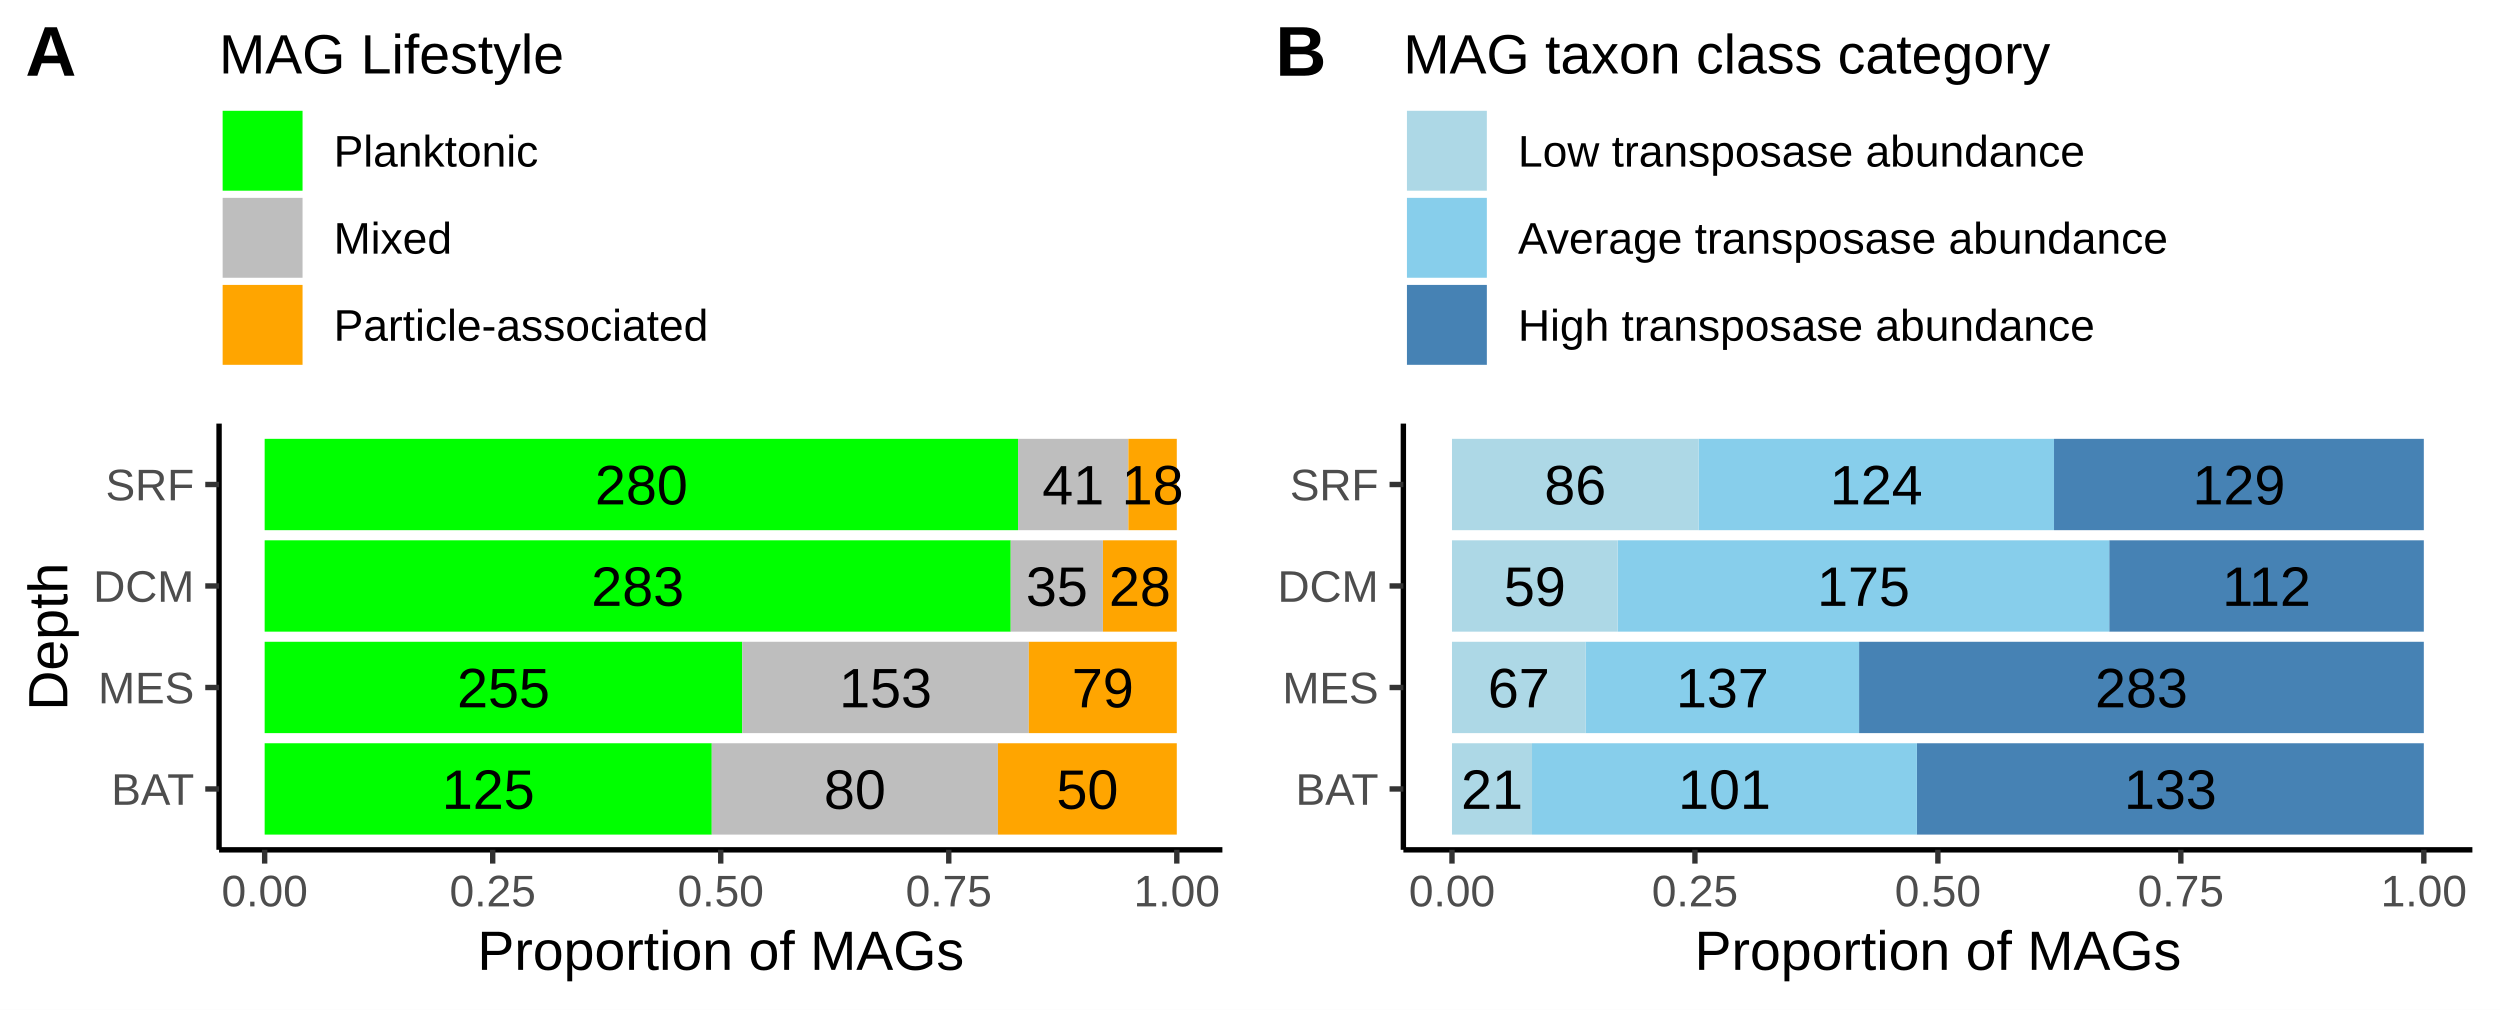
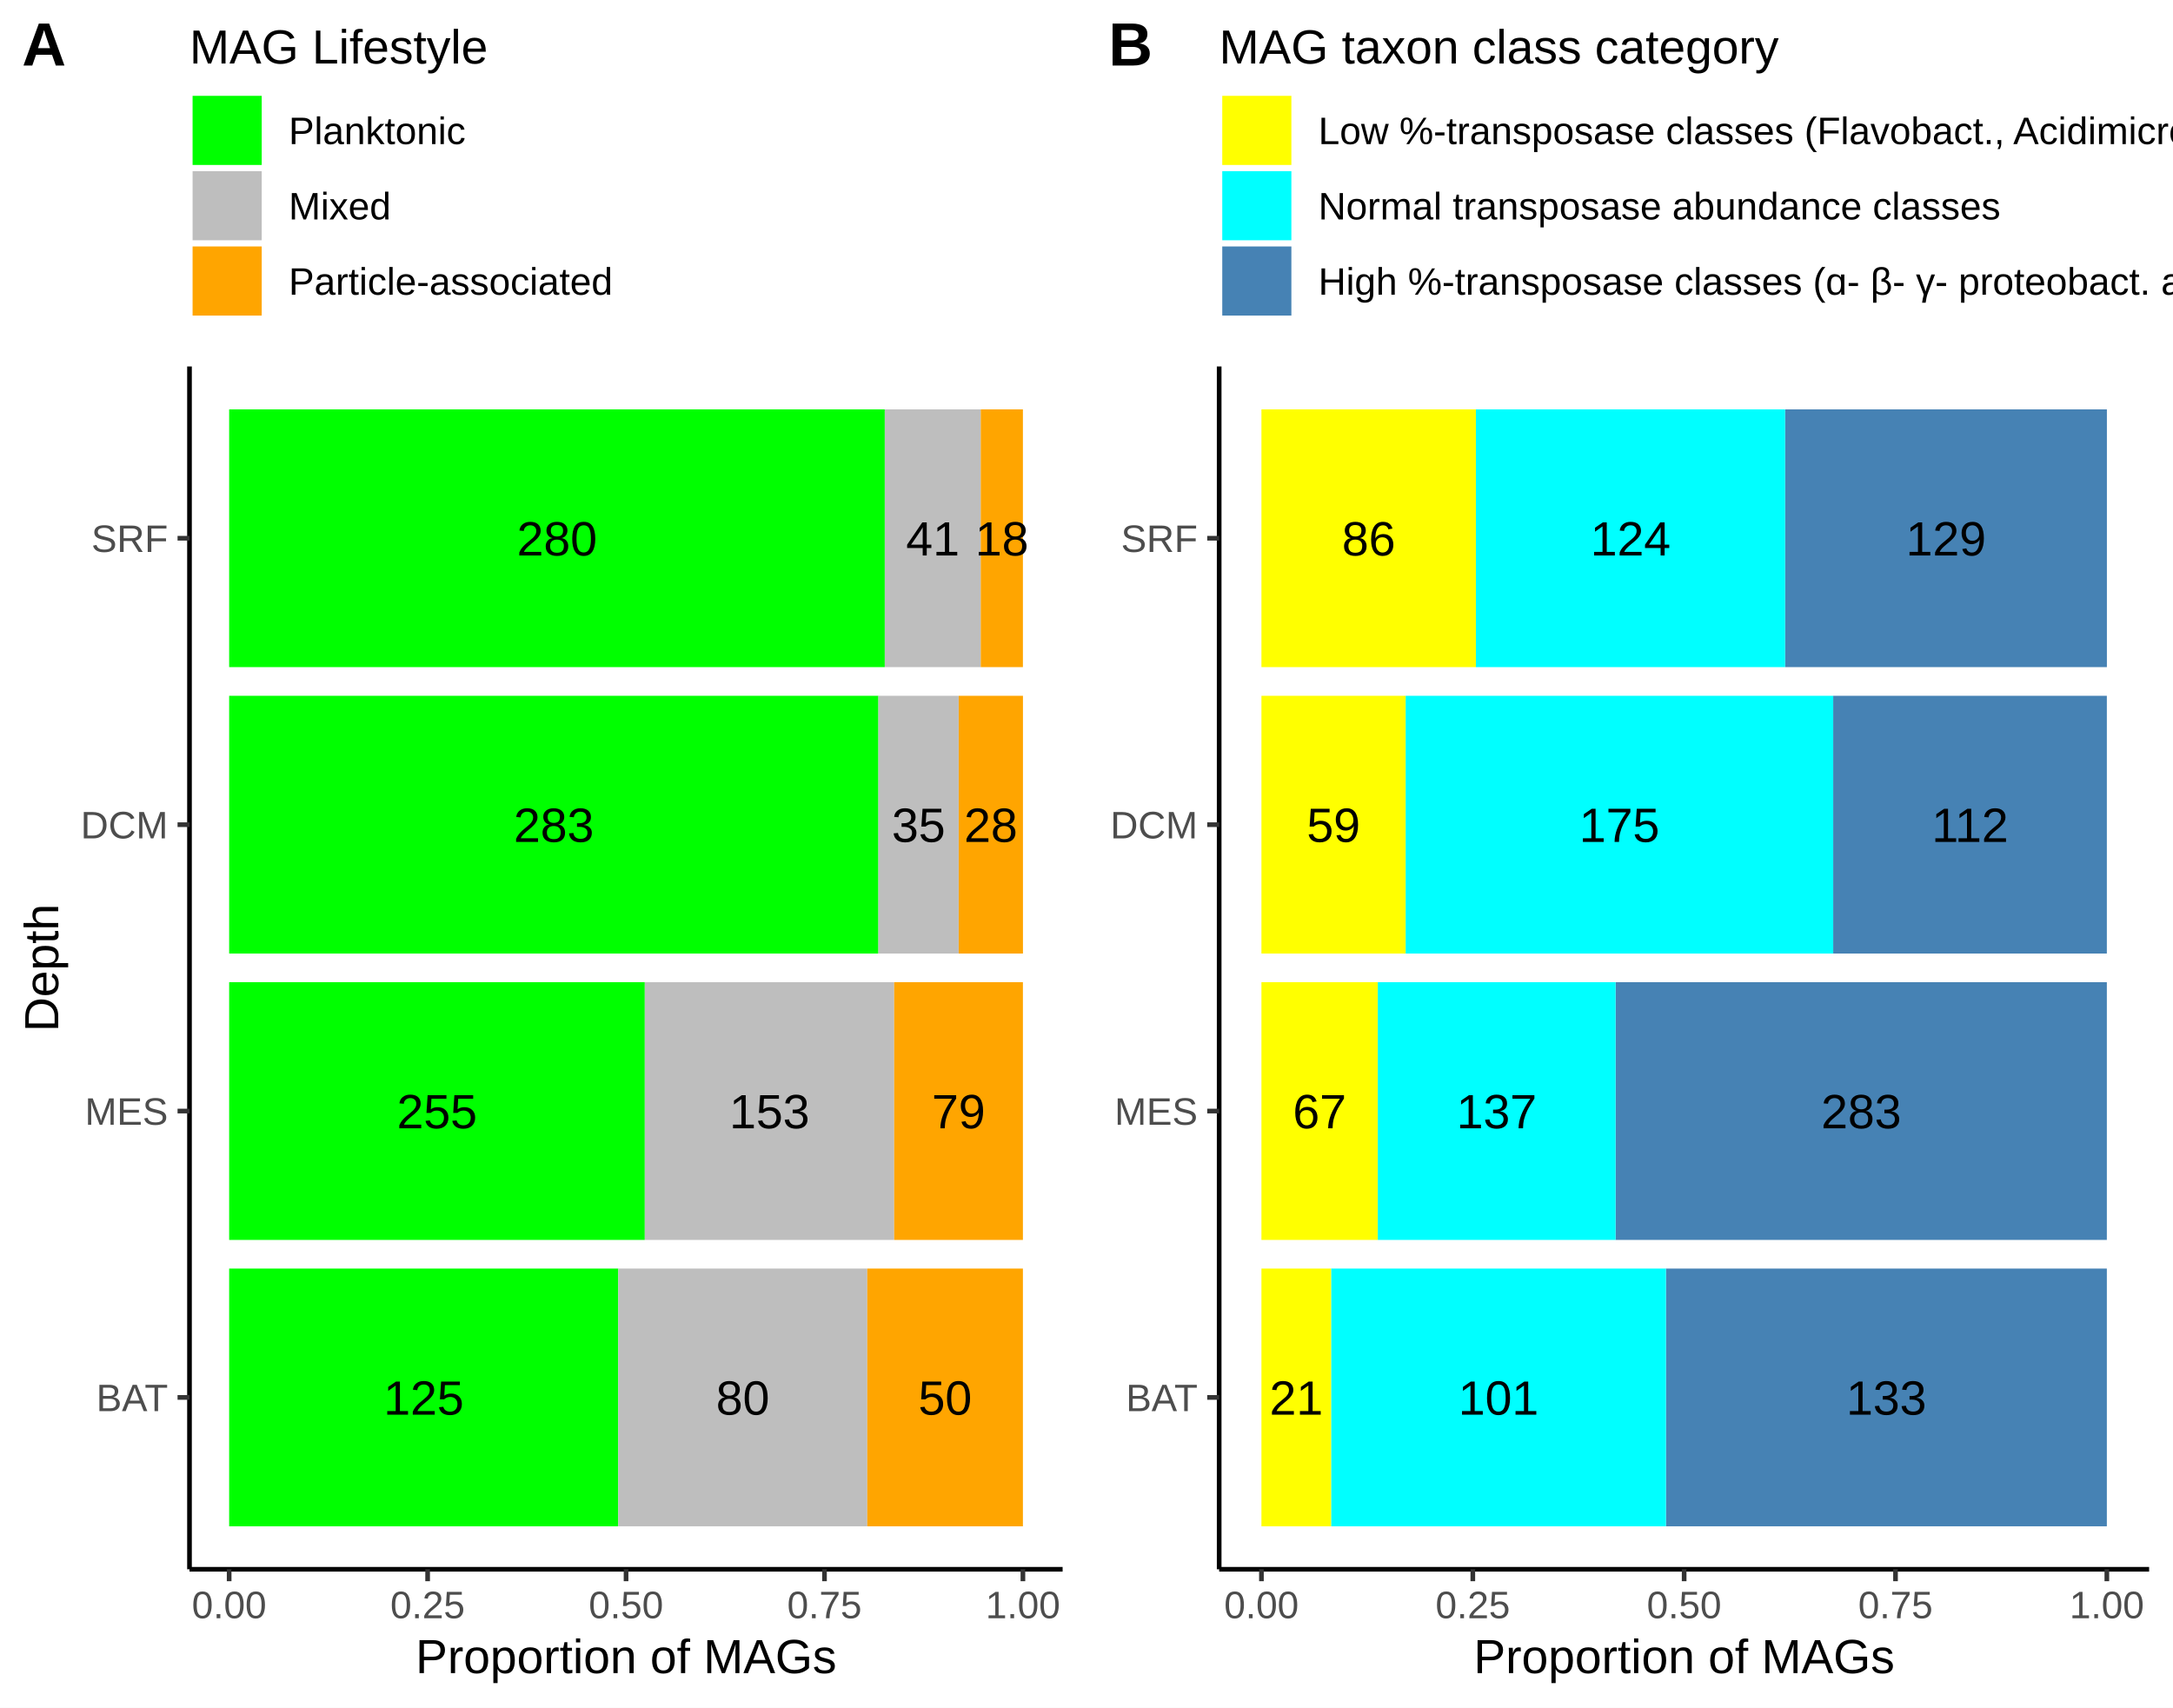
- <svg xmlns="http://www.w3.org/2000/svg" class="svglite" width="496.20pt" height="200.40pt" viewBox="0 0 496.20 200.40">
+ <svg xmlns="http://www.w3.org/2000/svg" class="svglite" width="498.60pt" height="391.80pt" viewBox="0 0 498.60 391.80">
  <defs>
    <style type="text/css">
    .svglite line, .svglite polyline, .svglite polygon, .svglite path, .svglite rect, .svglite circle {
      fill: none;
      stroke: #000000;
      stroke-linecap: round;
      stroke-linejoin: round;
      stroke-miterlimit: 10.00;
    }
    .svglite text {
      white-space: pre;
    }
  </style>
  </defs>
  <rect width="100%" height="100%" style="stroke: none; fill: none;" />
  <defs>
-     <clipPath id="cpMC4wMHw0OTYuMjB8MC4wMHwyMDAuNDA=">
-       <rect x="0.00" y="0.00" width="496.20" height="200.40" />
+     <clipPath id="cpMC4wMHw0OTguNjB8MC4wMHwzOTEuODA=">
+       <rect x="0.00" y="0.00" width="498.60" height="391.80" />
    </clipPath>
  </defs>
-   <g clip-path="url(#cpMC4wMHw0OTYuMjB8MC4wMHwyMDAuNDA=)">
+   <g clip-path="url(#cpMC4wMHw0OTguNjB8MC4wMHwzOTEuODA=)">
</g>
  <defs>
-     <clipPath id="cpMC4wMHwyNDguMTB8MC4wMHwyMDAuNDA=">
-       <rect x="0.00" y="0.00" width="248.10" height="200.40" />
+     <clipPath id="cpMC4wMHwyNDkuMzB8MC4wMHwzOTEuODA=">
+       <rect x="0.00" y="0.00" width="249.30" height="391.80" />
    </clipPath>
  </defs>
-   <g clip-path="url(#cpMC4wMHwyNDguMTB8MC4wMHwyMDAuNDA=)">
-     <rect x="0.00" y="0.00" width="248.10" height="200.40" style="stroke-width: 1.07; stroke: #FFFFFF; fill: #FFFFFF;" />
+   <g clip-path="url(#cpMC4wMHwyNDkuMzB8MC4wMHwzOTEuODA=)">
+     <rect x="0.00" y="0.00" width="249.30" height="391.80" style="stroke-width: 1.07; stroke: #FFFFFF; fill: #FFFFFF;" />
  </g>
-   <g clip-path="url(#cpMC4wMHw0OTYuMjB8MC4wMHwyMDAuNDA=)">
+   <g clip-path="url(#cpMC4wMHw0OTguNjB8MC4wMHwzOTEuODA=)">
</g>
  <defs>
-     <clipPath id="cpNDMuNDh8MjQyLjYyfDg0LjA4fDE2OC42Nw==">
-       <rect x="43.48" y="84.08" width="199.14" height="84.60" />
+     <clipPath id="cpNDMuNDh8MjQzLjgyfDg0LjA4fDM2MC4wNw==">
+       <rect x="43.48" y="84.08" width="200.34" height="276.00" />
    </clipPath>
  </defs>
-   <g clip-path="url(#cpNDMuNDh8MjQyLjYyfDg0LjA4fDE2OC42Nw==)">
-     <rect x="43.48" y="84.08" width="199.14" height="84.60" style="stroke-width: 1.07; stroke: none; fill: #FFFFFF;" />
-     <rect x="52.53" y="87.10" width="149.53" height="18.13" style="stroke-width: 1.07; stroke: none; stroke-linecap: square; stroke-linejoin: miter; fill: #00FF00;" />
-     <rect x="52.53" y="107.24" width="148.08" height="18.13" style="stroke-width: 1.07; stroke: none; stroke-linecap: square; stroke-linejoin: miter; fill: #00FF00;" />
-     <rect x="52.53" y="127.38" width="94.79" height="18.13" style="stroke-width: 1.07; stroke: none; stroke-linecap: square; stroke-linejoin: miter; fill: #00FF00;" />
-     <rect x="52.53" y="147.52" width="88.74" height="18.13" style="stroke-width: 1.07; stroke: none; stroke-linecap: square; stroke-linejoin: miter; fill: #00FF00;" />
-     <rect x="202.06" y="87.10" width="21.90" height="18.13" style="stroke-width: 1.07; stroke: none; stroke-linecap: square; stroke-linejoin: miter; fill: #BEBEBE;" />
-     <rect x="200.60" y="107.24" width="18.31" height="18.13" style="stroke-width: 1.07; stroke: none; stroke-linecap: square; stroke-linejoin: miter; fill: #BEBEBE;" />
-     <rect x="147.32" y="127.38" width="56.88" height="18.13" style="stroke-width: 1.07; stroke: none; stroke-linecap: square; stroke-linejoin: miter; fill: #BEBEBE;" />
-     <rect x="141.27" y="147.52" width="56.80" height="18.13" style="stroke-width: 1.07; stroke: none; stroke-linecap: square; stroke-linejoin: miter; fill: #BEBEBE;" />
-     <rect x="223.96" y="87.10" width="9.61" height="18.13" style="stroke-width: 1.07; stroke: none; stroke-linecap: square; stroke-linejoin: miter; fill: #FFA500;" />
-     <rect x="218.92" y="107.24" width="14.65" height="18.13" style="stroke-width: 1.07; stroke: none; stroke-linecap: square; stroke-linejoin: miter; fill: #FFA500;" />
-     <rect x="204.20" y="127.38" width="29.37" height="18.13" style="stroke-width: 1.07; stroke: none; stroke-linecap: square; stroke-linejoin: miter; fill: #FFA500;" />
-     <rect x="198.07" y="147.52" width="35.50" height="18.13" style="stroke-width: 1.07; stroke: none; stroke-linecap: square; stroke-linejoin: miter; fill: #FFA500;" />
-     <text x="127.30" y="100.11" text-anchor="middle" style="font-size: 11.04px; font-family: &quot;Arial&quot;;" textLength="18.40px" lengthAdjust="spacingAndGlyphs">280</text>
-     <text x="126.57" y="120.25" text-anchor="middle" style="font-size: 11.04px; font-family: &quot;Arial&quot;;" textLength="18.40px" lengthAdjust="spacingAndGlyphs">283</text>
-     <text x="99.93" y="140.39" text-anchor="middle" style="font-size: 11.04px; font-family: &quot;Arial&quot;;" textLength="18.40px" lengthAdjust="spacingAndGlyphs">255</text>
-     <text x="96.90" y="160.54" text-anchor="middle" style="font-size: 11.04px; font-family: &quot;Arial&quot;;" textLength="18.40px" lengthAdjust="spacingAndGlyphs">125</text>
-     <text x="213.01" y="100.11" text-anchor="middle" style="font-size: 11.04px; font-family: &quot;Arial&quot;;" textLength="12.27px" lengthAdjust="spacingAndGlyphs">41</text>
-     <text x="209.76" y="120.25" text-anchor="middle" style="font-size: 11.04px; font-family: &quot;Arial&quot;;" textLength="12.27px" lengthAdjust="spacingAndGlyphs">35</text>
-     <text x="175.76" y="140.39" text-anchor="middle" style="font-size: 11.04px; font-family: &quot;Arial&quot;;" textLength="18.40px" lengthAdjust="spacingAndGlyphs">153</text>
-     <text x="169.67" y="160.54" text-anchor="middle" style="font-size: 11.04px; font-family: &quot;Arial&quot;;" textLength="12.27px" lengthAdjust="spacingAndGlyphs">80</text>
-     <text x="228.76" y="100.11" text-anchor="middle" style="font-size: 11.04px; font-family: &quot;Arial&quot;;" textLength="12.27px" lengthAdjust="spacingAndGlyphs">18</text>
-     <text x="226.24" y="120.25" text-anchor="middle" style="font-size: 11.04px; font-family: &quot;Arial&quot;;" textLength="12.27px" lengthAdjust="spacingAndGlyphs">28</text>
-     <text x="218.88" y="140.39" text-anchor="middle" style="font-size: 11.04px; font-family: &quot;Arial&quot;;" textLength="12.27px" lengthAdjust="spacingAndGlyphs">79</text>
-     <text x="215.82" y="160.54" text-anchor="middle" style="font-size: 11.04px; font-family: &quot;Arial&quot;;" textLength="12.27px" lengthAdjust="spacingAndGlyphs">50</text>
+   <g clip-path="url(#cpNDMuNDh8MjQzLjgyfDg0LjA4fDM2MC4wNw==)">
+     <rect x="43.48" y="84.08" width="200.34" height="276.00" style="stroke-width: 1.07; stroke: none; fill: #FFFFFF;" />
+     <rect x="52.58" y="93.93" width="150.43" height="59.14" style="stroke-width: 1.07; stroke: none; stroke-linecap: square; stroke-linejoin: miter; fill: #00FF00;" />
+     <rect x="52.58" y="159.65" width="148.97" height="59.14" style="stroke-width: 1.07; stroke: none; stroke-linecap: square; stroke-linejoin: miter; fill: #00FF00;" />
+     <rect x="52.58" y="225.36" width="95.37" height="59.14" style="stroke-width: 1.07; stroke: none; stroke-linecap: square; stroke-linejoin: miter; fill: #00FF00;" />
+     <rect x="52.58" y="291.07" width="89.28" height="59.14" style="stroke-width: 1.07; stroke: none; stroke-linecap: square; stroke-linejoin: miter; fill: #00FF00;" />
+     <rect x="203.02" y="93.93" width="22.03" height="59.14" style="stroke-width: 1.07; stroke: none; stroke-linecap: square; stroke-linejoin: miter; fill: #BEBEBE;" />
+     <rect x="201.55" y="159.65" width="18.42" height="59.14" style="stroke-width: 1.07; stroke: none; stroke-linecap: square; stroke-linejoin: miter; fill: #BEBEBE;" />
+     <rect x="147.95" y="225.36" width="57.22" height="59.14" style="stroke-width: 1.07; stroke: none; stroke-linecap: square; stroke-linejoin: miter; fill: #BEBEBE;" />
+     <rect x="141.86" y="291.07" width="57.14" height="59.14" style="stroke-width: 1.07; stroke: none; stroke-linecap: square; stroke-linejoin: miter; fill: #BEBEBE;" />
+     <rect x="225.04" y="93.93" width="9.67" height="59.14" style="stroke-width: 1.07; stroke: none; stroke-linecap: square; stroke-linejoin: miter; fill: #FFA500;" />
+     <rect x="219.98" y="159.65" width="14.74" height="59.14" style="stroke-width: 1.07; stroke: none; stroke-linecap: square; stroke-linejoin: miter; fill: #FFA500;" />
+     <rect x="205.17" y="225.36" width="29.54" height="59.14" style="stroke-width: 1.07; stroke: none; stroke-linecap: square; stroke-linejoin: miter; fill: #FFA500;" />
+     <rect x="199.00" y="291.07" width="35.71" height="59.14" style="stroke-width: 1.07; stroke: none; stroke-linecap: square; stroke-linejoin: miter; fill: #FFA500;" />
+     <text x="127.80" y="127.45" text-anchor="middle" style="font-size: 11.04px; font-family: &quot;Arial&quot;;" textLength="18.40px" lengthAdjust="spacingAndGlyphs">280</text>
+     <text x="127.07" y="193.17" text-anchor="middle" style="font-size: 11.04px; font-family: &quot;Arial&quot;;" textLength="18.40px" lengthAdjust="spacingAndGlyphs">283</text>
+     <text x="100.27" y="258.88" text-anchor="middle" style="font-size: 11.04px; font-family: &quot;Arial&quot;;" textLength="18.40px" lengthAdjust="spacingAndGlyphs">255</text>
+     <text x="97.22" y="324.59" text-anchor="middle" style="font-size: 11.04px; font-family: &quot;Arial&quot;;" textLength="18.40px" lengthAdjust="spacingAndGlyphs">125</text>
+     <text x="214.03" y="127.45" text-anchor="middle" style="font-size: 11.04px; font-family: &quot;Arial&quot;;" textLength="12.27px" lengthAdjust="spacingAndGlyphs">41</text>
+     <text x="210.76" y="193.17" text-anchor="middle" style="font-size: 11.04px; font-family: &quot;Arial&quot;;" textLength="12.27px" lengthAdjust="spacingAndGlyphs">35</text>
+     <text x="176.56" y="258.88" text-anchor="middle" style="font-size: 11.04px; font-family: &quot;Arial&quot;;" textLength="18.40px" lengthAdjust="spacingAndGlyphs">153</text>
+     <text x="170.43" y="324.59" text-anchor="middle" style="font-size: 11.04px; font-family: &quot;Arial&quot;;" textLength="12.27px" lengthAdjust="spacingAndGlyphs">80</text>
+     <text x="229.88" y="127.45" text-anchor="middle" style="font-size: 11.04px; font-family: &quot;Arial&quot;;" textLength="12.27px" lengthAdjust="spacingAndGlyphs">18</text>
+     <text x="227.34" y="193.17" text-anchor="middle" style="font-size: 11.04px; font-family: &quot;Arial&quot;;" textLength="12.27px" lengthAdjust="spacingAndGlyphs">28</text>
+     <text x="219.94" y="258.88" text-anchor="middle" style="font-size: 11.04px; font-family: &quot;Arial&quot;;" textLength="12.27px" lengthAdjust="spacingAndGlyphs">79</text>
+     <text x="216.86" y="324.59" text-anchor="middle" style="font-size: 11.04px; font-family: &quot;Arial&quot;;" textLength="12.27px" lengthAdjust="spacingAndGlyphs">50</text>
  </g>
-   <g clip-path="url(#cpMC4wMHw0OTYuMjB8MC4wMHwyMDAuNDA=)">
-     <polyline points="43.48,168.67 43.48,84.08 " style="stroke-width: 1.07; stroke-linecap: butt;" />
-     <text x="38.55" y="159.74" text-anchor="end" style="font-size: 8.80px;fill: #4D4D4D; font-family: &quot;Arial&quot;;" textLength="16.45px" lengthAdjust="spacingAndGlyphs">BAT</text>
-     <text x="38.55" y="139.60" text-anchor="end" style="font-size: 8.80px;fill: #4D4D4D; font-family: &quot;Arial&quot;;" textLength="19.07px" lengthAdjust="spacingAndGlyphs">MES</text>
-     <text x="38.55" y="119.45" text-anchor="end" style="font-size: 8.80px;fill: #4D4D4D; font-family: &quot;Arial&quot;;" textLength="20.03px" lengthAdjust="spacingAndGlyphs">DCM</text>
-     <text x="38.55" y="99.31" text-anchor="end" style="font-size: 8.80px;fill: #4D4D4D; font-family: &quot;Arial&quot;;" textLength="17.59px" lengthAdjust="spacingAndGlyphs">SRF</text>
-     <polyline points="40.74,156.59 43.48,156.59 " style="stroke-width: 1.07; stroke: #333333; stroke-linecap: butt;" />
-     <polyline points="40.74,136.45 43.48,136.45 " style="stroke-width: 1.07; stroke: #333333; stroke-linecap: butt;" />
-     <polyline points="40.74,116.30 43.48,116.30 " style="stroke-width: 1.07; stroke: #333333; stroke-linecap: butt;" />
-     <polyline points="40.74,96.16 43.48,96.16 " style="stroke-width: 1.07; stroke: #333333; stroke-linecap: butt;" />
-     <polyline points="43.48,168.67 242.62,168.67 " style="stroke-width: 1.07; stroke-linecap: butt;" />
-     <polyline points="52.53,171.41 52.53,168.67 " style="stroke-width: 1.07; stroke: #333333; stroke-linecap: butt;" />
-     <polyline points="97.79,171.41 97.79,168.67 " style="stroke-width: 1.07; stroke: #333333; stroke-linecap: butt;" />
-     <polyline points="143.05,171.41 143.05,168.67 " style="stroke-width: 1.07; stroke: #333333; stroke-linecap: butt;" />
-     <polyline points="188.31,171.41 188.31,168.67 " style="stroke-width: 1.07; stroke: #333333; stroke-linecap: butt;" />
-     <polyline points="233.57,171.41 233.57,168.67 " style="stroke-width: 1.07; stroke: #333333; stroke-linecap: butt;" />
-     <text x="52.53" y="179.90" text-anchor="middle" style="font-size: 8.80px;fill: #4D4D4D; font-family: &quot;Arial&quot;;" textLength="17.14px" lengthAdjust="spacingAndGlyphs">0.00</text>
-     <text x="97.79" y="179.90" text-anchor="middle" style="font-size: 8.80px;fill: #4D4D4D; font-family: &quot;Arial&quot;;" textLength="17.14px" lengthAdjust="spacingAndGlyphs">0.25</text>
-     <text x="143.05" y="179.90" text-anchor="middle" style="font-size: 8.80px;fill: #4D4D4D; font-family: &quot;Arial&quot;;" textLength="17.14px" lengthAdjust="spacingAndGlyphs">0.50</text>
-     <text x="188.31" y="179.90" text-anchor="middle" style="font-size: 8.80px;fill: #4D4D4D; font-family: &quot;Arial&quot;;" textLength="17.14px" lengthAdjust="spacingAndGlyphs">0.75</text>
-     <text x="233.57" y="179.90" text-anchor="middle" style="font-size: 8.80px;fill: #4D4D4D; font-family: &quot;Arial&quot;;" textLength="17.14px" lengthAdjust="spacingAndGlyphs">1.00</text>
-     <text x="143.05" y="192.50" text-anchor="middle" style="font-size: 11.00px; font-family: &quot;Arial&quot;;" textLength="96.63px" lengthAdjust="spacingAndGlyphs">Proportion of MAGs</text>
-     <text transform="translate(13.36,126.37) rotate(-90)" text-anchor="middle" style="font-size: 11.00px; font-family: &quot;Arial&quot;;" textLength="29.36px" lengthAdjust="spacingAndGlyphs">Depth</text>
+   <g clip-path="url(#cpMC4wMHw0OTguNjB8MC4wMHwzOTEuODA=)">
+     <polyline points="43.48,360.07 43.48,84.08 " style="stroke-width: 1.07; stroke-linecap: butt;" />
+     <text x="38.55" y="323.79" text-anchor="end" style="font-size: 8.80px;fill: #4D4D4D; font-family: &quot;Arial&quot;;" textLength="16.45px" lengthAdjust="spacingAndGlyphs">BAT</text>
+     <text x="38.55" y="258.08" text-anchor="end" style="font-size: 8.80px;fill: #4D4D4D; font-family: &quot;Arial&quot;;" textLength="19.07px" lengthAdjust="spacingAndGlyphs">MES</text>
+     <text x="38.55" y="192.37" text-anchor="end" style="font-size: 8.80px;fill: #4D4D4D; font-family: &quot;Arial&quot;;" textLength="20.03px" lengthAdjust="spacingAndGlyphs">DCM</text>
+     <text x="38.55" y="126.65" text-anchor="end" style="font-size: 8.80px;fill: #4D4D4D; font-family: &quot;Arial&quot;;" textLength="17.59px" lengthAdjust="spacingAndGlyphs">SRF</text>
+     <polyline points="40.74,320.64 43.48,320.64 " style="stroke-width: 1.07; stroke: #333333; stroke-linecap: butt;" />
+     <polyline points="40.74,254.93 43.48,254.93 " style="stroke-width: 1.07; stroke: #333333; stroke-linecap: butt;" />
+     <polyline points="40.74,189.22 43.48,189.22 " style="stroke-width: 1.07; stroke: #333333; stroke-linecap: butt;" />
+     <polyline points="40.74,123.50 43.48,123.50 " style="stroke-width: 1.07; stroke: #333333; stroke-linecap: butt;" />
+     <polyline points="43.48,360.07 243.82,360.07 " style="stroke-width: 1.07; stroke-linecap: butt;" />
+     <polyline points="52.58,362.81 52.58,360.07 " style="stroke-width: 1.07; stroke: #333333; stroke-linecap: butt;" />
+     <polyline points="98.12,362.81 98.12,360.07 " style="stroke-width: 1.07; stroke: #333333; stroke-linecap: butt;" />
+     <polyline points="143.65,362.81 143.65,360.07 " style="stroke-width: 1.07; stroke: #333333; stroke-linecap: butt;" />
+     <polyline points="189.18,362.81 189.18,360.07 " style="stroke-width: 1.07; stroke: #333333; stroke-linecap: butt;" />
+     <polyline points="234.71,362.81 234.71,360.07 " style="stroke-width: 1.07; stroke: #333333; stroke-linecap: butt;" />
+     <text x="52.58" y="371.30" text-anchor="middle" style="font-size: 8.80px;fill: #4D4D4D; font-family: &quot;Arial&quot;;" textLength="17.14px" lengthAdjust="spacingAndGlyphs">0.00</text>
+     <text x="98.12" y="371.30" text-anchor="middle" style="font-size: 8.80px;fill: #4D4D4D; font-family: &quot;Arial&quot;;" textLength="17.14px" lengthAdjust="spacingAndGlyphs">0.25</text>
+     <text x="143.65" y="371.30" text-anchor="middle" style="font-size: 8.80px;fill: #4D4D4D; font-family: &quot;Arial&quot;;" textLength="17.14px" lengthAdjust="spacingAndGlyphs">0.50</text>
+     <text x="189.18" y="371.30" text-anchor="middle" style="font-size: 8.80px;fill: #4D4D4D; font-family: &quot;Arial&quot;;" textLength="17.14px" lengthAdjust="spacingAndGlyphs">0.75</text>
+     <text x="234.71" y="371.30" text-anchor="middle" style="font-size: 8.80px;fill: #4D4D4D; font-family: &quot;Arial&quot;;" textLength="17.14px" lengthAdjust="spacingAndGlyphs">1.00</text>
+     <text x="143.65" y="383.90" text-anchor="middle" style="font-size: 11.00px; font-family: &quot;Arial&quot;;" textLength="96.63px" lengthAdjust="spacingAndGlyphs">Proportion of MAGs</text>
+     <text transform="translate(13.36,222.07) rotate(-90)" text-anchor="middle" style="font-size: 11.00px; font-family: &quot;Arial&quot;;" textLength="29.36px" lengthAdjust="spacingAndGlyphs">Depth</text>
    <rect x="43.48" y="5.48" width="101.04" height="67.64" style="stroke-width: 1.07; stroke: none; fill: #FFFFFF;" />
    <text x="43.48" y="14.58" style="font-size: 11.00px; font-family: &quot;Arial&quot;;" textLength="68.49px" lengthAdjust="spacingAndGlyphs">MAG Lifestyle</text>
    <rect x="44.19" y="21.99" width="15.86" height="15.86" style="stroke-width: 1.07; stroke: none; stroke-linecap: square; stroke-linejoin: miter; fill: #00FF00;" />
    <rect x="44.19" y="39.27" width="15.86" height="15.86" style="stroke-width: 1.07; stroke: none; stroke-linecap: square; stroke-linejoin: miter; fill: #BEBEBE;" />
    <rect x="44.19" y="56.55" width="15.86" height="15.86" style="stroke-width: 1.07; stroke: none; stroke-linecap: square; stroke-linejoin: miter; fill: #FFA500;" />
    <text x="66.24" y="33.07" style="font-size: 8.80px; font-family: &quot;Arial&quot;;" textLength="40.60px" lengthAdjust="spacingAndGlyphs">Planktonic</text>
    <text x="66.24" y="50.35" style="font-size: 8.80px; font-family: &quot;Arial&quot;;" textLength="23.47px" lengthAdjust="spacingAndGlyphs">Mixed</text>
    <text x="66.24" y="67.63" style="font-size: 8.80px; font-family: &quot;Arial&quot;;" textLength="74.35px" lengthAdjust="spacingAndGlyphs">Particle-associated</text>
    <text x="5.05" y="15.03" style="font-size: 14.00px; font-weight: bold; font-family: &quot;Arial&quot;;" textLength="10.11px" lengthAdjust="spacingAndGlyphs">A</text>
  </g>
  <defs>
-     <clipPath id="cpMjQ4LjEwfDQ5Ni4yMHwwLjAwfDIwMC40MA==">
-       <rect x="248.10" y="0.00" width="248.10" height="200.40" />
+     <clipPath id="cpMjQ5LjMwfDQ5OC42MHwwLjAwfDM5MS44MA==">
+       <rect x="249.30" y="0.00" width="249.30" height="391.80" />
    </clipPath>
  </defs>
-   <g clip-path="url(#cpMjQ4LjEwfDQ5Ni4yMHwwLjAwfDIwMC40MA==)">
-     <rect x="248.10" y="0.00" width="248.10" height="200.40" style="stroke-width: 1.07; stroke: #FFFFFF; fill: #FFFFFF;" />
+   <g clip-path="url(#cpMjQ5LjMwfDQ5OC42MHwwLjAwfDM5MS44MA==)">
+     <rect x="249.30" y="0.00" width="249.30" height="391.80" style="stroke-width: 1.07; stroke: #FFFFFF; fill: #FFFFFF;" />
  </g>
-   <g clip-path="url(#cpMC4wMHw0OTYuMjB8MC4wMHwyMDAuNDA=)">
+   <g clip-path="url(#cpMC4wMHw0OTguNjB8MC4wMHwzOTEuODA=)">
</g>
  <defs>
-     <clipPath id="cpMjc4LjU0fDQ5MC43Mnw4NC4wOHwxNjguNjc=">
-       <rect x="278.54" y="84.08" width="212.18" height="84.60" />
+     <clipPath id="cpMjc5Ljc0fDQ5My4xMnw4NC4wOHwzNjAuMDc=">
+       <rect x="279.74" y="84.08" width="213.38" height="276.00" />
    </clipPath>
  </defs>
-   <g clip-path="url(#cpMjc4LjU0fDQ5MC43Mnw4NC4wOHwxNjguNjc=)">
-     <rect x="278.54" y="84.08" width="212.18" height="84.60" style="stroke-width: 1.07; stroke: none; fill: #FFFFFF;" />
-     <rect x="407.68" y="87.10" width="73.40" height="18.13" style="stroke-width: 1.07; stroke: none; stroke-linecap: square; stroke-linejoin: miter; fill: #4682B4;" />
-     <rect x="418.64" y="107.24" width="62.44" height="18.13" style="stroke-width: 1.07; stroke: none; stroke-linecap: square; stroke-linejoin: miter; fill: #4682B4;" />
-     <rect x="368.99" y="127.38" width="112.09" height="18.13" style="stroke-width: 1.07; stroke: none; stroke-linecap: square; stroke-linejoin: miter; fill: #4682B4;" />
-     <rect x="380.47" y="147.52" width="100.61" height="18.13" style="stroke-width: 1.07; stroke: none; stroke-linecap: square; stroke-linejoin: miter; fill: #4682B4;" />
-     <rect x="337.12" y="87.10" width="70.56" height="18.13" style="stroke-width: 1.07; stroke: none; stroke-linecap: square; stroke-linejoin: miter; fill: #87CEEB;" />
-     <rect x="321.08" y="107.24" width="97.56" height="18.13" style="stroke-width: 1.07; stroke: none; stroke-linecap: square; stroke-linejoin: miter; fill: #87CEEB;" />
-     <rect x="314.72" y="127.38" width="54.26" height="18.13" style="stroke-width: 1.07; stroke: none; stroke-linecap: square; stroke-linejoin: miter; fill: #87CEEB;" />
-     <rect x="304.07" y="147.52" width="76.40" height="18.13" style="stroke-width: 1.07; stroke: none; stroke-linecap: square; stroke-linejoin: miter; fill: #87CEEB;" />
-     <rect x="288.19" y="87.10" width="48.93" height="18.13" style="stroke-width: 1.07; stroke: none; stroke-linecap: square; stroke-linejoin: miter; fill: #ADD8E6;" />
-     <rect x="288.19" y="107.24" width="32.89" height="18.13" style="stroke-width: 1.07; stroke: none; stroke-linecap: square; stroke-linejoin: miter; fill: #ADD8E6;" />
-     <rect x="288.19" y="127.38" width="26.54" height="18.13" style="stroke-width: 1.07; stroke: none; stroke-linecap: square; stroke-linejoin: miter; fill: #ADD8E6;" />
-     <rect x="288.19" y="147.52" width="15.89" height="18.13" style="stroke-width: 1.07; stroke: none; stroke-linecap: square; stroke-linejoin: miter; fill: #ADD8E6;" />
-     <text x="444.38" y="100.11" text-anchor="middle" style="font-size: 11.04px; font-family: &quot;Arial&quot;;" textLength="18.40px" lengthAdjust="spacingAndGlyphs">129</text>
-     <text x="449.86" y="120.25" text-anchor="middle" style="font-size: 11.04px; font-family: &quot;Arial&quot;;" textLength="17.58px" lengthAdjust="spacingAndGlyphs">112</text>
-     <text x="425.03" y="140.39" text-anchor="middle" style="font-size: 11.04px; font-family: &quot;Arial&quot;;" textLength="18.40px" lengthAdjust="spacingAndGlyphs">283</text>
-     <text x="430.77" y="160.54" text-anchor="middle" style="font-size: 11.04px; font-family: &quot;Arial&quot;;" textLength="18.40px" lengthAdjust="spacingAndGlyphs">133</text>
-     <text x="372.40" y="100.11" text-anchor="middle" style="font-size: 11.04px; font-family: &quot;Arial&quot;;" textLength="18.40px" lengthAdjust="spacingAndGlyphs">124</text>
-     <text x="369.86" y="120.25" text-anchor="middle" style="font-size: 11.04px; font-family: &quot;Arial&quot;;" textLength="18.40px" lengthAdjust="spacingAndGlyphs">175</text>
-     <text x="341.85" y="140.39" text-anchor="middle" style="font-size: 11.04px; font-family: &quot;Arial&quot;;" textLength="18.40px" lengthAdjust="spacingAndGlyphs">137</text>
-     <text x="342.27" y="160.54" text-anchor="middle" style="font-size: 11.04px; font-family: &quot;Arial&quot;;" textLength="18.40px" lengthAdjust="spacingAndGlyphs">101</text>
-     <text x="312.65" y="100.11" text-anchor="middle" style="font-size: 11.04px; font-family: &quot;Arial&quot;;" textLength="12.27px" lengthAdjust="spacingAndGlyphs">86</text>
-     <text x="304.63" y="120.25" text-anchor="middle" style="font-size: 11.04px; font-family: &quot;Arial&quot;;" textLength="12.27px" lengthAdjust="spacingAndGlyphs">59</text>
-     <text x="301.45" y="140.39" text-anchor="middle" style="font-size: 11.04px; font-family: &quot;Arial&quot;;" textLength="12.27px" lengthAdjust="spacingAndGlyphs">67</text>
-     <text x="296.13" y="160.54" text-anchor="middle" style="font-size: 11.04px; font-family: &quot;Arial&quot;;" textLength="12.27px" lengthAdjust="spacingAndGlyphs">21</text>
+   <g clip-path="url(#cpMjc5Ljc0fDQ5My4xMnw4NC4wOHwzNjAuMDc=)">
+     <rect x="279.74" y="84.08" width="213.38" height="276.00" style="stroke-width: 1.07; stroke: none; fill: #FFFFFF;" />
+     <rect x="409.61" y="93.93" width="73.82" height="59.14" style="stroke-width: 1.07; stroke: none; stroke-linecap: square; stroke-linejoin: miter; fill: #4682B4;" />
+     <rect x="420.63" y="159.65" width="62.79" height="59.14" style="stroke-width: 1.07; stroke: none; stroke-linecap: square; stroke-linejoin: miter; fill: #4682B4;" />
+     <rect x="370.70" y="225.36" width="112.72" height="59.14" style="stroke-width: 1.07; stroke: none; stroke-linecap: square; stroke-linejoin: miter; fill: #4682B4;" />
+     <rect x="382.25" y="291.07" width="101.17" height="59.14" style="stroke-width: 1.07; stroke: none; stroke-linecap: square; stroke-linejoin: miter; fill: #4682B4;" />
+     <rect x="338.65" y="93.93" width="70.95" height="59.14" style="stroke-width: 1.07; stroke: none; stroke-linecap: square; stroke-linejoin: miter; fill: #00FFFF;" />
+     <rect x="322.52" y="159.65" width="98.11" height="59.14" style="stroke-width: 1.07; stroke: none; stroke-linecap: square; stroke-linejoin: miter; fill: #00FFFF;" />
+     <rect x="316.13" y="225.36" width="54.57" height="59.14" style="stroke-width: 1.07; stroke: none; stroke-linecap: square; stroke-linejoin: miter; fill: #00FFFF;" />
+     <rect x="305.42" y="291.07" width="76.83" height="59.14" style="stroke-width: 1.07; stroke: none; stroke-linecap: square; stroke-linejoin: miter; fill: #00FFFF;" />
+     <rect x="289.44" y="93.93" width="49.21" height="59.14" style="stroke-width: 1.07; stroke: none; stroke-linecap: square; stroke-linejoin: miter; fill: #FFFF00;" />
+     <rect x="289.44" y="159.65" width="33.08" height="59.14" style="stroke-width: 1.07; stroke: none; stroke-linecap: square; stroke-linejoin: miter; fill: #FFFF00;" />
+     <rect x="289.44" y="225.36" width="26.69" height="59.14" style="stroke-width: 1.07; stroke: none; stroke-linecap: square; stroke-linejoin: miter; fill: #FFFF00;" />
+     <rect x="289.44" y="291.07" width="15.97" height="59.14" style="stroke-width: 1.07; stroke: none; stroke-linecap: square; stroke-linejoin: miter; fill: #FFFF00;" />
+     <text x="446.51" y="127.45" text-anchor="middle" style="font-size: 11.04px; font-family: &quot;Arial&quot;;" textLength="18.40px" lengthAdjust="spacingAndGlyphs">129</text>
+     <text x="452.03" y="193.17" text-anchor="middle" style="font-size: 11.04px; font-family: &quot;Arial&quot;;" textLength="17.58px" lengthAdjust="spacingAndGlyphs">112</text>
+     <text x="427.06" y="258.88" text-anchor="middle" style="font-size: 11.04px; font-family: &quot;Arial&quot;;" textLength="18.40px" lengthAdjust="spacingAndGlyphs">283</text>
+     <text x="432.83" y="324.59" text-anchor="middle" style="font-size: 11.04px; font-family: &quot;Arial&quot;;" textLength="18.40px" lengthAdjust="spacingAndGlyphs">133</text>
+     <text x="374.13" y="127.45" text-anchor="middle" style="font-size: 11.04px; font-family: &quot;Arial&quot;;" textLength="18.40px" lengthAdjust="spacingAndGlyphs">124</text>
+     <text x="371.57" y="193.17" text-anchor="middle" style="font-size: 11.04px; font-family: &quot;Arial&quot;;" textLength="18.40px" lengthAdjust="spacingAndGlyphs">175</text>
+     <text x="343.41" y="258.88" text-anchor="middle" style="font-size: 11.04px; font-family: &quot;Arial&quot;;" textLength="18.40px" lengthAdjust="spacingAndGlyphs">137</text>
+     <text x="343.83" y="324.59" text-anchor="middle" style="font-size: 11.04px; font-family: &quot;Arial&quot;;" textLength="18.40px" lengthAdjust="spacingAndGlyphs">101</text>
+     <text x="314.05" y="127.45" text-anchor="middle" style="font-size: 11.04px; font-family: &quot;Arial&quot;;" textLength="12.27px" lengthAdjust="spacingAndGlyphs">86</text>
+     <text x="305.98" y="193.17" text-anchor="middle" style="font-size: 11.04px; font-family: &quot;Arial&quot;;" textLength="12.27px" lengthAdjust="spacingAndGlyphs">59</text>
+     <text x="302.78" y="258.88" text-anchor="middle" style="font-size: 11.04px; font-family: &quot;Arial&quot;;" textLength="12.27px" lengthAdjust="spacingAndGlyphs">67</text>
+     <text x="297.43" y="324.59" text-anchor="middle" style="font-size: 11.04px; font-family: &quot;Arial&quot;;" textLength="12.27px" lengthAdjust="spacingAndGlyphs">21</text>
  </g>
-   <g clip-path="url(#cpMC4wMHw0OTYuMjB8MC4wMHwyMDAuNDA=)">
-     <polyline points="278.54,168.67 278.54,84.08 " style="stroke-width: 1.07; stroke-linecap: butt;" />
-     <text x="273.61" y="159.74" text-anchor="end" style="font-size: 8.80px;fill: #4D4D4D; font-family: &quot;Arial&quot;;" textLength="16.45px" lengthAdjust="spacingAndGlyphs">BAT</text>
-     <text x="273.61" y="139.60" text-anchor="end" style="font-size: 8.80px;fill: #4D4D4D; font-family: &quot;Arial&quot;;" textLength="19.07px" lengthAdjust="spacingAndGlyphs">MES</text>
-     <text x="273.61" y="119.45" text-anchor="end" style="font-size: 8.80px;fill: #4D4D4D; font-family: &quot;Arial&quot;;" textLength="20.03px" lengthAdjust="spacingAndGlyphs">DCM</text>
-     <text x="273.61" y="99.31" text-anchor="end" style="font-size: 8.80px;fill: #4D4D4D; font-family: &quot;Arial&quot;;" textLength="17.59px" lengthAdjust="spacingAndGlyphs">SRF</text>
-     <polyline points="275.80,156.59 278.54,156.59 " style="stroke-width: 1.07; stroke: #333333; stroke-linecap: butt;" />
-     <polyline points="275.80,136.45 278.54,136.45 " style="stroke-width: 1.07; stroke: #333333; stroke-linecap: butt;" />
-     <polyline points="275.80,116.30 278.54,116.30 " style="stroke-width: 1.07; stroke: #333333; stroke-linecap: butt;" />
-     <polyline points="275.80,96.16 278.54,96.16 " style="stroke-width: 1.07; stroke: #333333; stroke-linecap: butt;" />
-     <polyline points="278.54,168.67 490.72,168.67 " style="stroke-width: 1.07; stroke-linecap: butt;" />
-     <polyline points="288.19,171.41 288.19,168.67 " style="stroke-width: 1.07; stroke: #333333; stroke-linecap: butt;" />
-     <polyline points="336.41,171.41 336.41,168.67 " style="stroke-width: 1.07; stroke: #333333; stroke-linecap: butt;" />
-     <polyline points="384.63,171.41 384.63,168.67 " style="stroke-width: 1.07; stroke: #333333; stroke-linecap: butt;" />
-     <polyline points="432.85,171.41 432.85,168.67 " style="stroke-width: 1.07; stroke: #333333; stroke-linecap: butt;" />
-     <polyline points="481.08,171.41 481.08,168.67 " style="stroke-width: 1.07; stroke: #333333; stroke-linecap: butt;" />
-     <text x="288.19" y="179.90" text-anchor="middle" style="font-size: 8.80px;fill: #4D4D4D; font-family: &quot;Arial&quot;;" textLength="17.14px" lengthAdjust="spacingAndGlyphs">0.00</text>
-     <text x="336.41" y="179.90" text-anchor="middle" style="font-size: 8.80px;fill: #4D4D4D; font-family: &quot;Arial&quot;;" textLength="17.14px" lengthAdjust="spacingAndGlyphs">0.25</text>
-     <text x="384.63" y="179.90" text-anchor="middle" style="font-size: 8.80px;fill: #4D4D4D; font-family: &quot;Arial&quot;;" textLength="17.14px" lengthAdjust="spacingAndGlyphs">0.50</text>
-     <text x="432.85" y="179.90" text-anchor="middle" style="font-size: 8.80px;fill: #4D4D4D; font-family: &quot;Arial&quot;;" textLength="17.14px" lengthAdjust="spacingAndGlyphs">0.75</text>
-     <text x="481.08" y="179.90" text-anchor="middle" style="font-size: 8.80px;fill: #4D4D4D; font-family: &quot;Arial&quot;;" textLength="17.14px" lengthAdjust="spacingAndGlyphs">1.00</text>
-     <text x="384.63" y="192.50" text-anchor="middle" style="font-size: 11.00px; font-family: &quot;Arial&quot;;" textLength="96.63px" lengthAdjust="spacingAndGlyphs">Proportion of MAGs</text>
-     <rect x="278.54" y="5.48" width="153.89" height="67.64" style="stroke-width: 1.07; stroke: none; fill: #FFFFFF;" />
-     <text x="278.54" y="14.58" style="font-size: 11.00px; font-family: &quot;Arial&quot;;" textLength="128.43px" lengthAdjust="spacingAndGlyphs">MAG taxon class category</text>
-     <rect x="279.25" y="21.99" width="15.86" height="15.86" style="stroke-width: 1.07; stroke: none; stroke-linecap: square; stroke-linejoin: miter; fill: #ADD8E6;" />
-     <rect x="279.25" y="39.27" width="15.86" height="15.86" style="stroke-width: 1.07; stroke: none; stroke-linecap: square; stroke-linejoin: miter; fill: #87CEEB;" />
-     <rect x="279.25" y="56.55" width="15.86" height="15.86" style="stroke-width: 1.07; stroke: none; stroke-linecap: square; stroke-linejoin: miter; fill: #4682B4;" />
-     <text x="301.30" y="33.07" style="font-size: 8.80px; font-family: &quot;Arial&quot;;" textLength="112.56px" lengthAdjust="spacingAndGlyphs">Low transposase abundance</text>
-     <text x="301.30" y="50.35" style="font-size: 8.80px; font-family: &quot;Arial&quot;;" textLength="129.04px" lengthAdjust="spacingAndGlyphs">Average transposase abundance</text>
-     <text x="301.30" y="67.63" style="font-size: 8.80px; font-family: &quot;Arial&quot;;" textLength="114.51px" lengthAdjust="spacingAndGlyphs">High transposase abundance</text>
-     <text x="253.15" y="15.03" style="font-size: 14.00px; font-weight: bold; font-family: &quot;Arial&quot;;" textLength="10.11px" lengthAdjust="spacingAndGlyphs">B</text>
+   <g clip-path="url(#cpMC4wMHw0OTguNjB8MC4wMHwzOTEuODA=)">
+     <polyline points="279.74,360.07 279.74,84.08 " style="stroke-width: 1.07; stroke-linecap: butt;" />
+     <text x="274.81" y="323.79" text-anchor="end" style="font-size: 8.80px;fill: #4D4D4D; font-family: &quot;Arial&quot;;" textLength="16.45px" lengthAdjust="spacingAndGlyphs">BAT</text>
+     <text x="274.81" y="258.08" text-anchor="end" style="font-size: 8.80px;fill: #4D4D4D; font-family: &quot;Arial&quot;;" textLength="19.07px" lengthAdjust="spacingAndGlyphs">MES</text>
+     <text x="274.81" y="192.37" text-anchor="end" style="font-size: 8.80px;fill: #4D4D4D; font-family: &quot;Arial&quot;;" textLength="20.03px" lengthAdjust="spacingAndGlyphs">DCM</text>
+     <text x="274.81" y="126.65" text-anchor="end" style="font-size: 8.80px;fill: #4D4D4D; font-family: &quot;Arial&quot;;" textLength="17.59px" lengthAdjust="spacingAndGlyphs">SRF</text>
+     <polyline points="277.00,320.64 279.74,320.64 " style="stroke-width: 1.07; stroke: #333333; stroke-linecap: butt;" />
+     <polyline points="277.00,254.93 279.74,254.93 " style="stroke-width: 1.07; stroke: #333333; stroke-linecap: butt;" />
+     <polyline points="277.00,189.22 279.74,189.22 " style="stroke-width: 1.07; stroke: #333333; stroke-linecap: butt;" />
+     <polyline points="277.00,123.50 279.74,123.50 " style="stroke-width: 1.07; stroke: #333333; stroke-linecap: butt;" />
+     <polyline points="279.74,360.07 493.12,360.07 " style="stroke-width: 1.07; stroke-linecap: butt;" />
+     <polyline points="289.44,362.81 289.44,360.07 " style="stroke-width: 1.07; stroke: #333333; stroke-linecap: butt;" />
+     <polyline points="337.94,362.81 337.94,360.07 " style="stroke-width: 1.07; stroke: #333333; stroke-linecap: butt;" />
+     <polyline points="386.43,362.81 386.43,360.07 " style="stroke-width: 1.07; stroke: #333333; stroke-linecap: butt;" />
+     <polyline points="434.93,362.81 434.93,360.07 " style="stroke-width: 1.07; stroke: #333333; stroke-linecap: butt;" />
+     <polyline points="483.42,362.81 483.42,360.07 " style="stroke-width: 1.07; stroke: #333333; stroke-linecap: butt;" />
+     <text x="289.44" y="371.30" text-anchor="middle" style="font-size: 8.80px;fill: #4D4D4D; font-family: &quot;Arial&quot;;" textLength="17.14px" lengthAdjust="spacingAndGlyphs">0.00</text>
+     <text x="337.94" y="371.30" text-anchor="middle" style="font-size: 8.80px;fill: #4D4D4D; font-family: &quot;Arial&quot;;" textLength="17.14px" lengthAdjust="spacingAndGlyphs">0.25</text>
+     <text x="386.43" y="371.30" text-anchor="middle" style="font-size: 8.80px;fill: #4D4D4D; font-family: &quot;Arial&quot;;" textLength="17.14px" lengthAdjust="spacingAndGlyphs">0.50</text>
+     <text x="434.93" y="371.30" text-anchor="middle" style="font-size: 8.80px;fill: #4D4D4D; font-family: &quot;Arial&quot;;" textLength="17.14px" lengthAdjust="spacingAndGlyphs">0.75</text>
+     <text x="483.42" y="371.30" text-anchor="middle" style="font-size: 8.80px;fill: #4D4D4D; font-family: &quot;Arial&quot;;" textLength="17.14px" lengthAdjust="spacingAndGlyphs">1.00</text>
+     <text x="386.43" y="383.90" text-anchor="middle" style="font-size: 11.00px; font-family: &quot;Arial&quot;;" textLength="96.63px" lengthAdjust="spacingAndGlyphs">Proportion of MAGs</text>
+     <rect x="279.74" y="5.48" width="295.31" height="67.64" style="stroke-width: 1.07; stroke: none; fill: #FFFFFF;" />
+     <text x="279.74" y="14.58" style="font-size: 11.00px; font-family: &quot;Arial&quot;;" textLength="128.43px" lengthAdjust="spacingAndGlyphs">MAG taxon class category</text>
+     <rect x="280.45" y="21.99" width="15.86" height="15.86" style="stroke-width: 1.07; stroke: none; stroke-linecap: square; stroke-linejoin: miter; fill: #FFFF00;" />
+     <rect x="280.45" y="39.27" width="15.86" height="15.86" style="stroke-width: 1.07; stroke: none; stroke-linecap: square; stroke-linejoin: miter; fill: #00FFFF;" />
+     <rect x="280.45" y="56.55" width="15.86" height="15.86" style="stroke-width: 1.07; stroke: none; stroke-linecap: square; stroke-linejoin: miter; fill: #4682B4;" />
+     <text x="302.50" y="33.07" style="font-size: 8.80px; font-family: &quot;Arial&quot;;" textLength="243.60px" lengthAdjust="spacingAndGlyphs">Low %-transposase classes (Flavobact., Acidimicrobidae, etc.)</text>
+     <text x="302.50" y="50.35" style="font-size: 8.80px; font-family: &quot;Arial&quot;;" textLength="156.56px" lengthAdjust="spacingAndGlyphs">Normal transposase abundance classes</text>
+     <text x="302.50" y="67.63" style="font-size: 8.80px; font-family: &quot;Arial&quot;;" textLength="256.54px" lengthAdjust="spacingAndGlyphs">High %-transposase classes (ɑ- β- γ- proteobact. and Actinobact.)</text>
+     <text x="254.35" y="15.03" style="font-size: 14.00px; font-weight: bold; font-family: &quot;Arial&quot;;" textLength="10.11px" lengthAdjust="spacingAndGlyphs">B</text>
  </g>
</svg>
